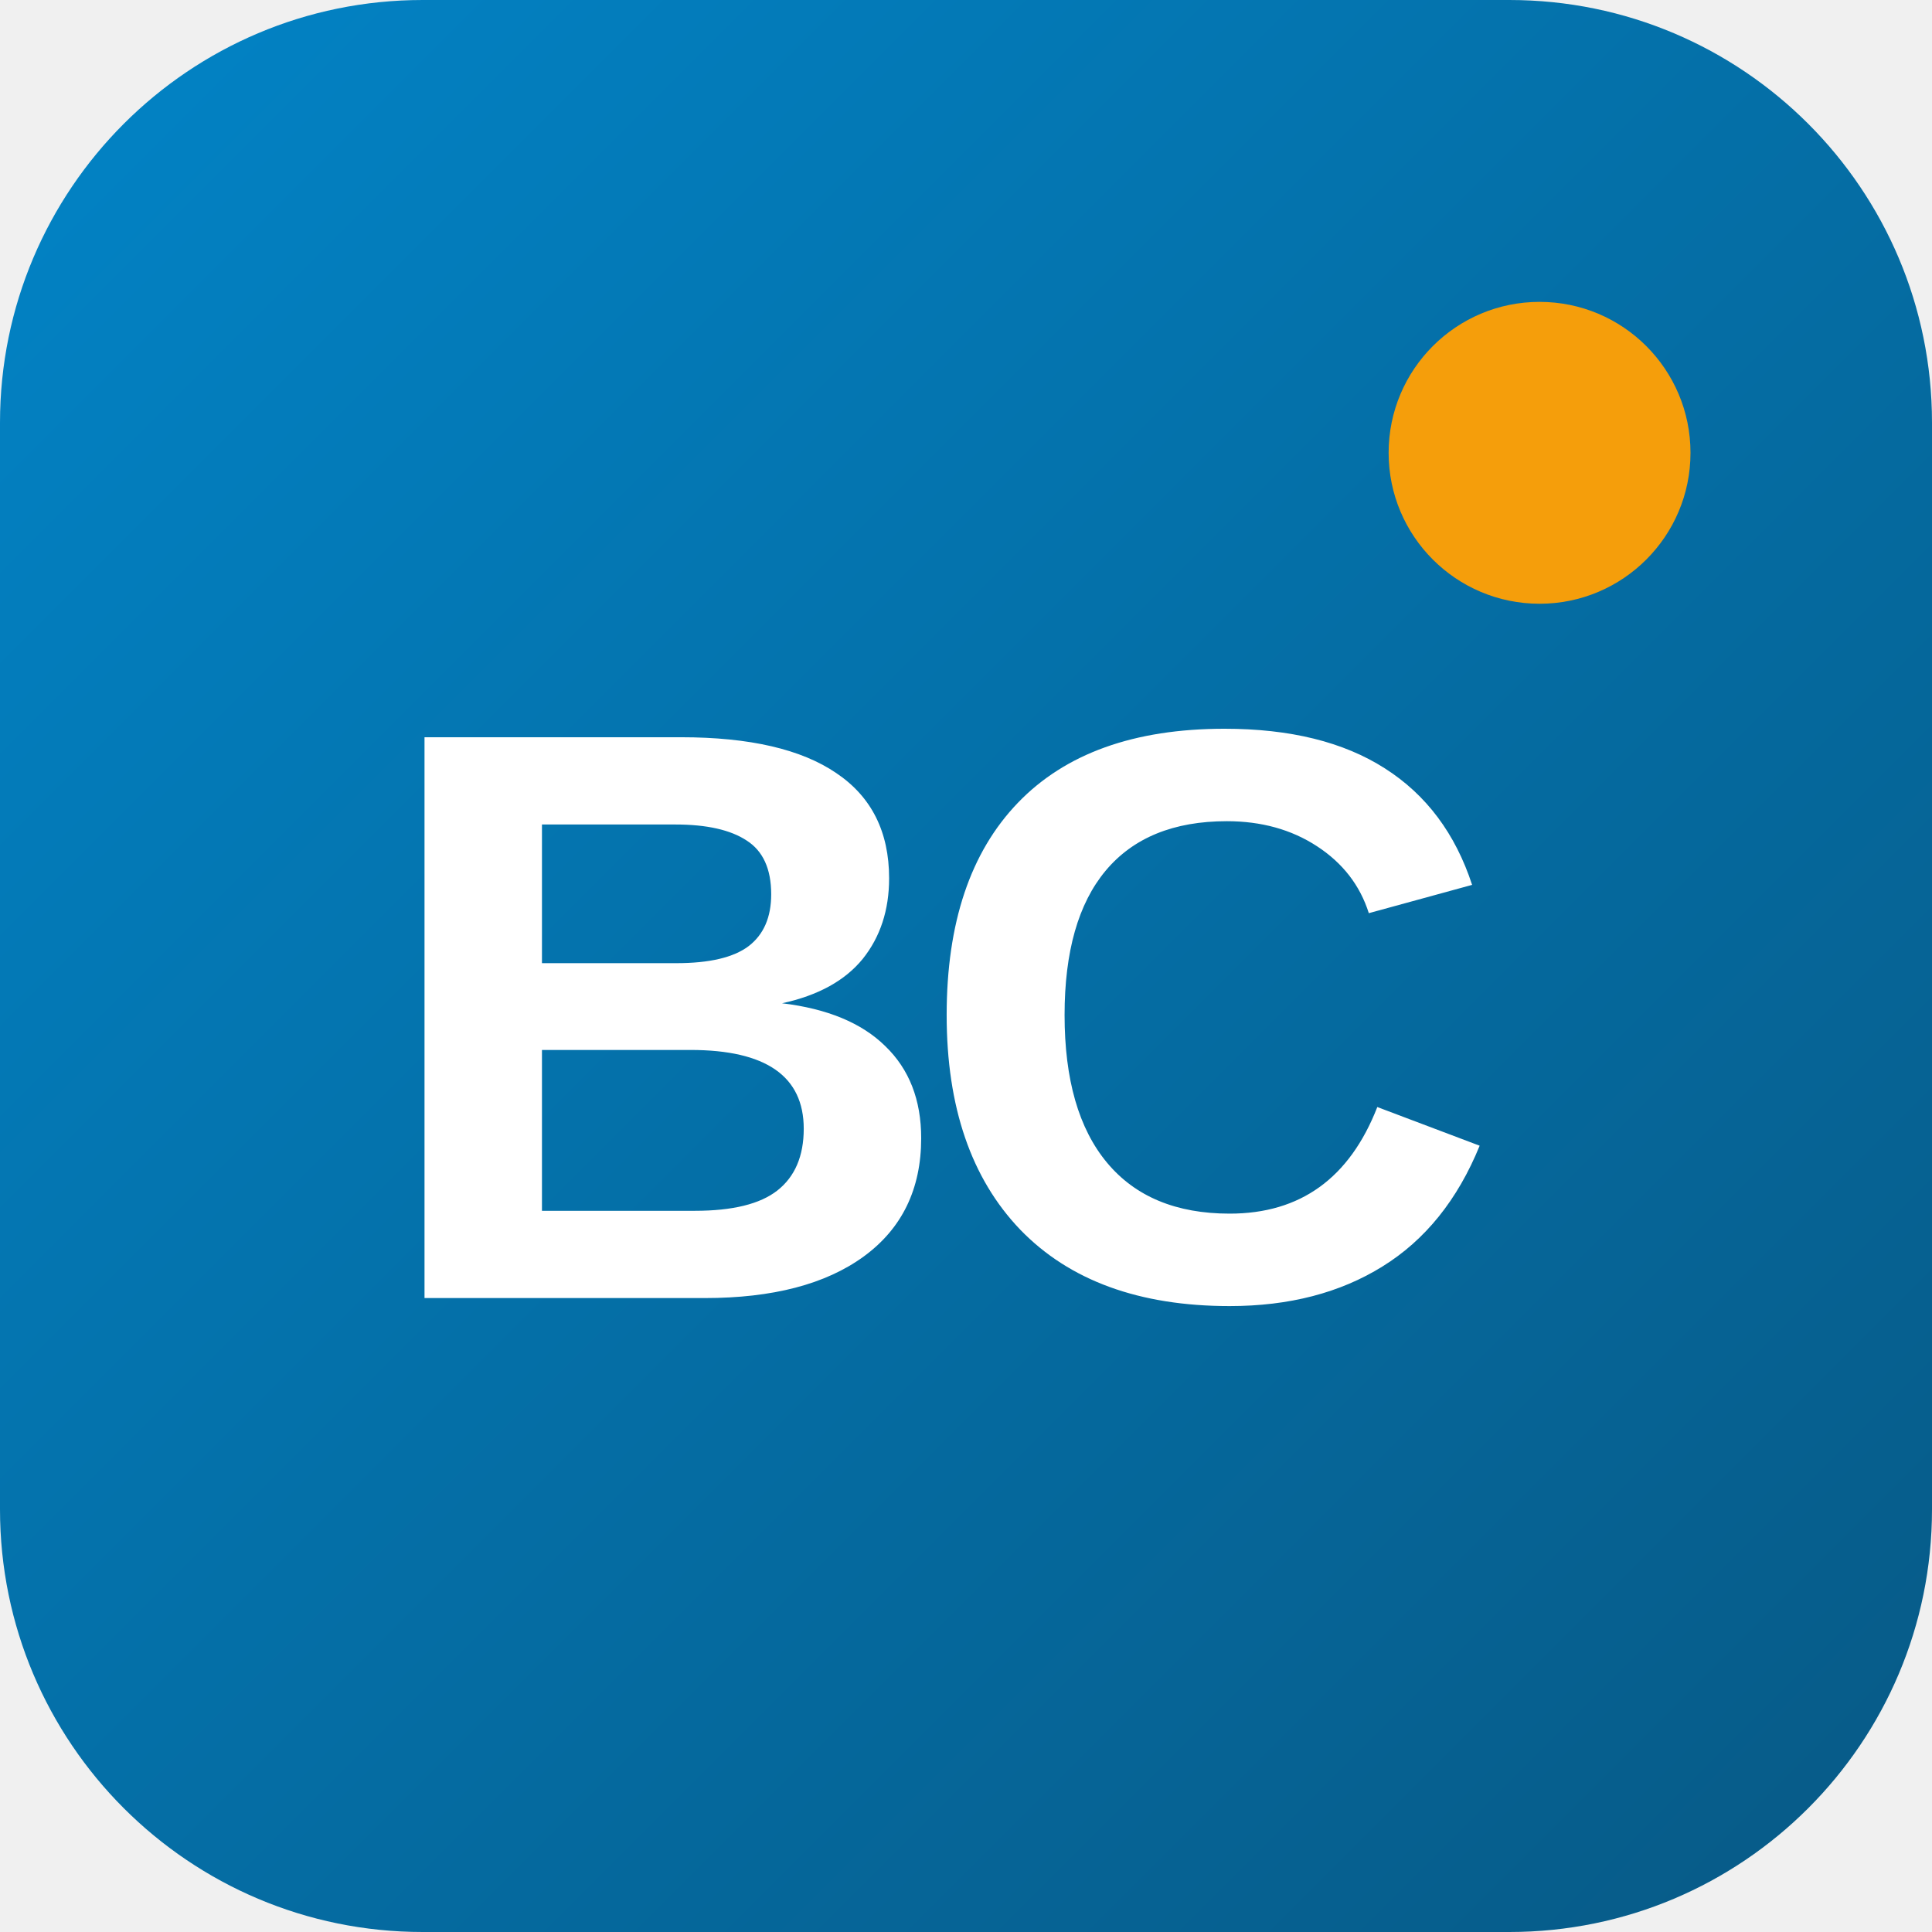
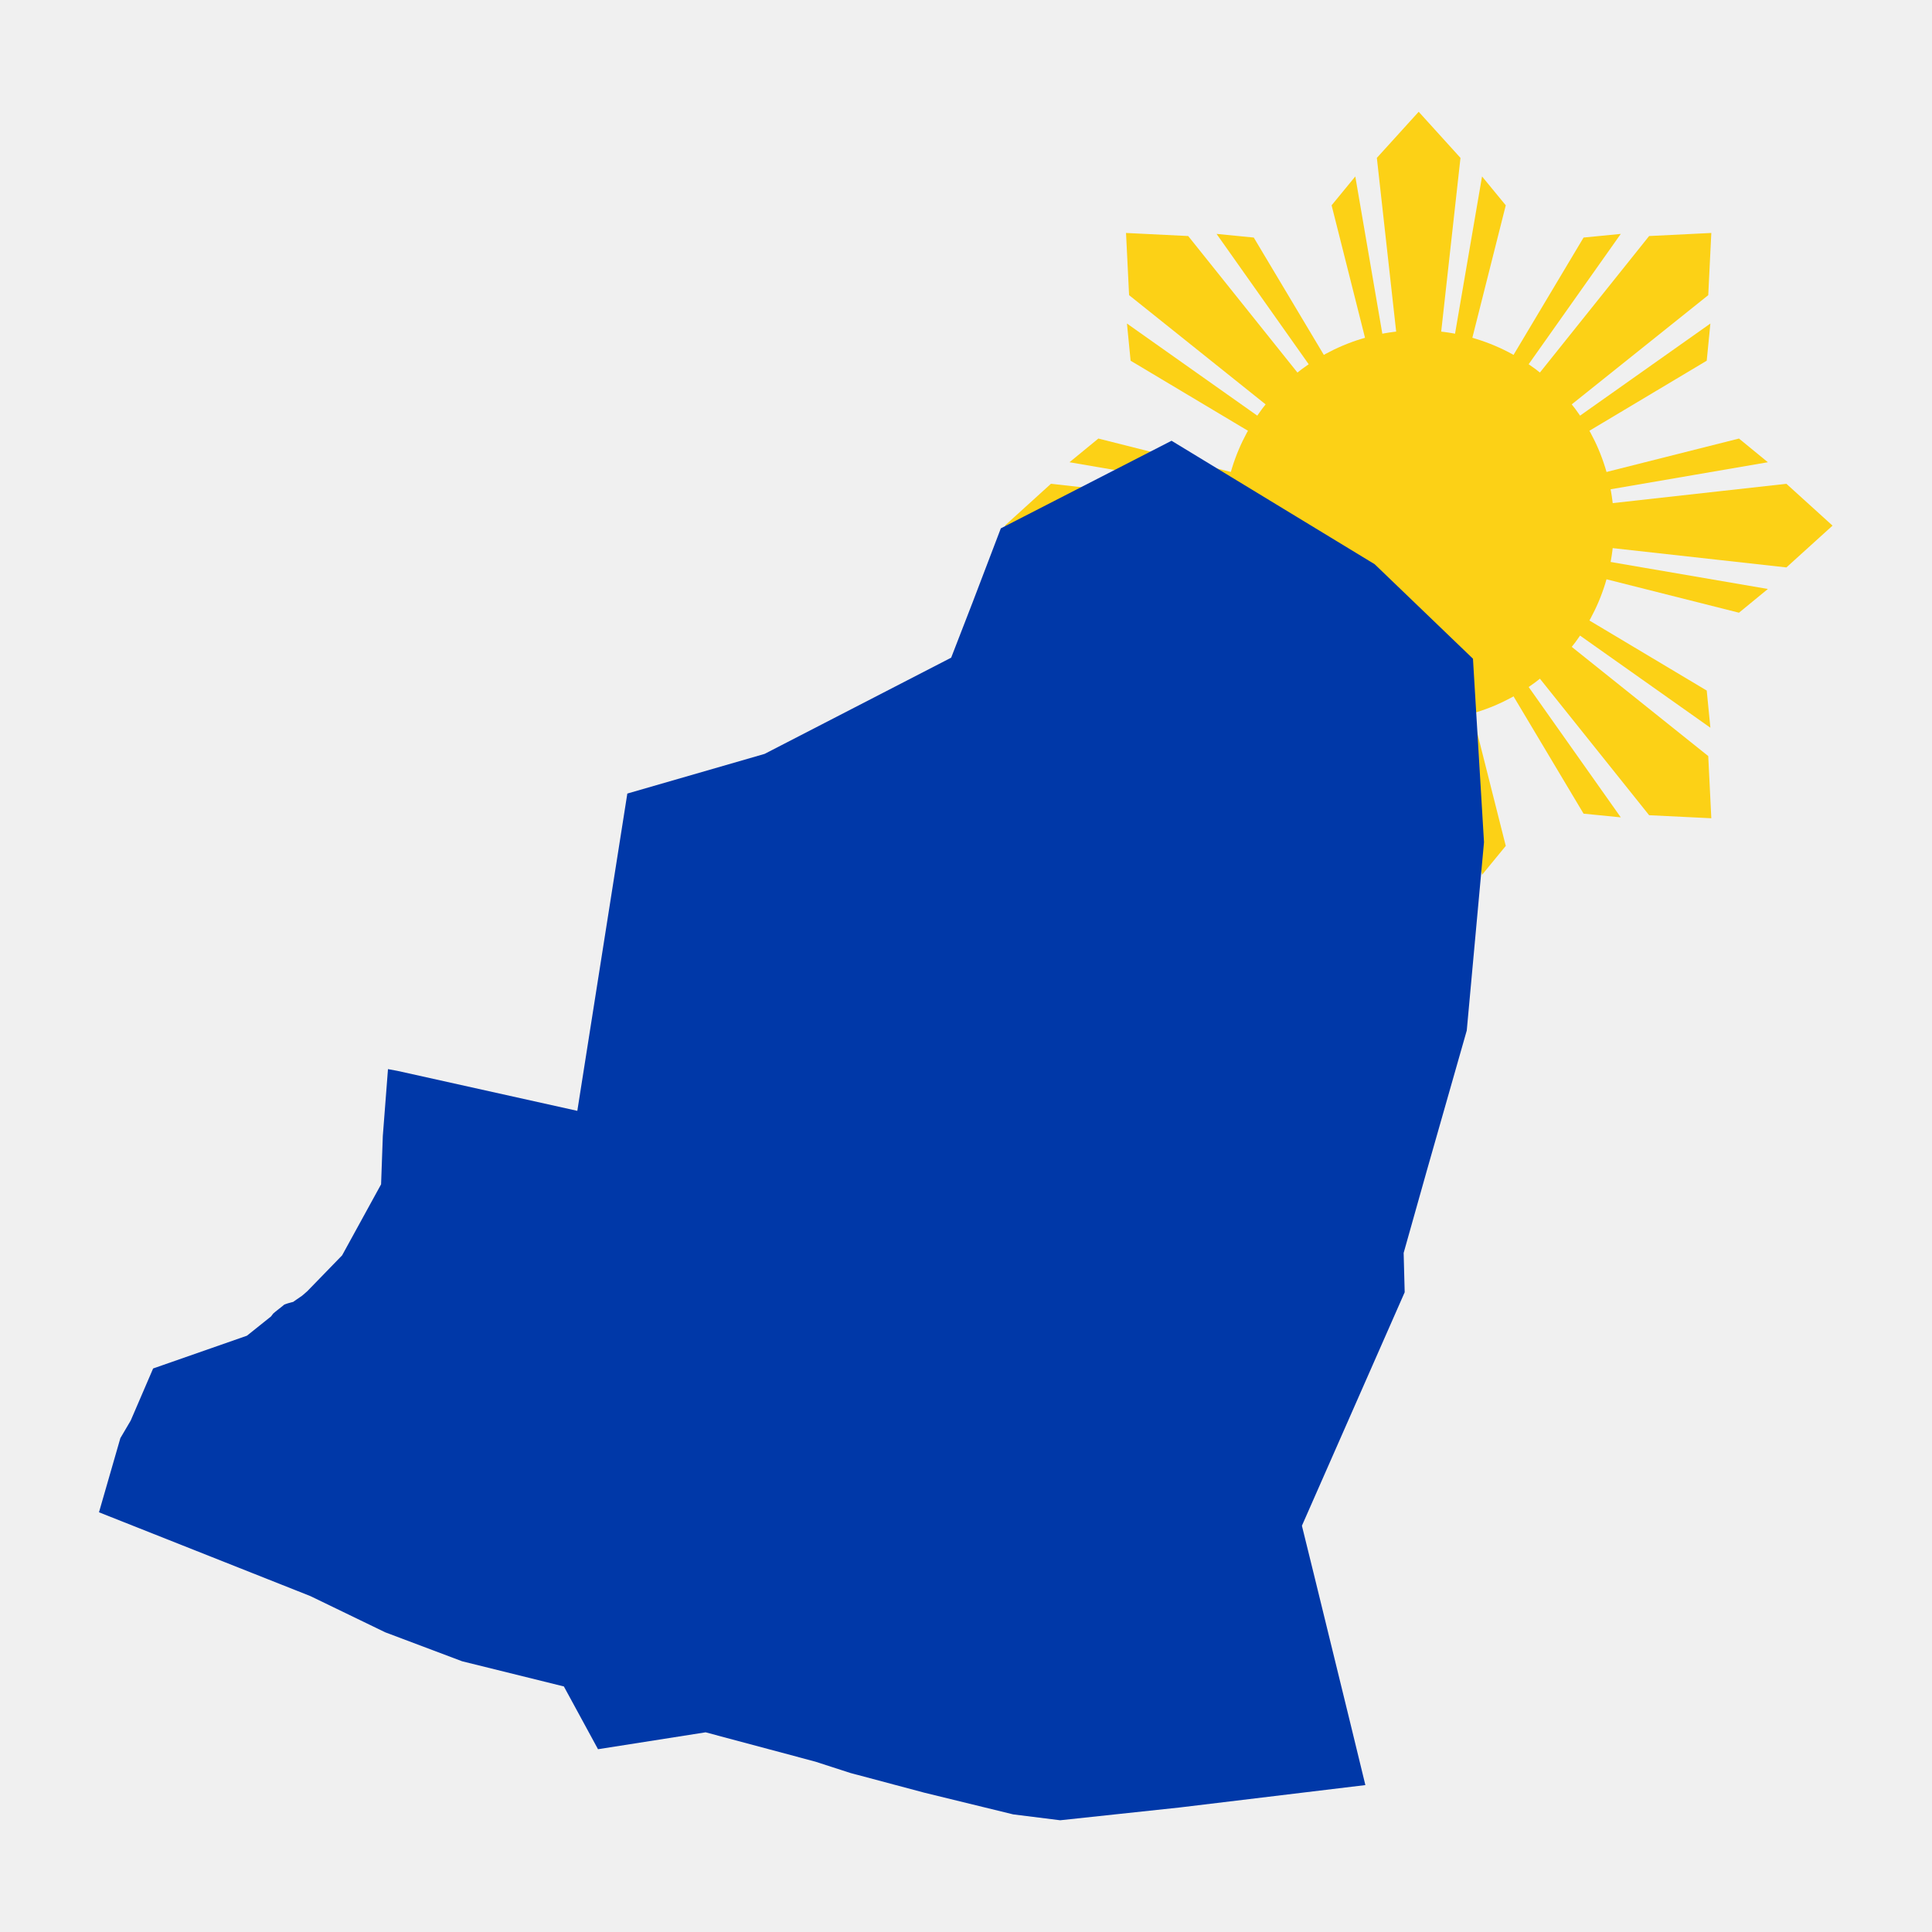
- <svg xmlns="http://www.w3.org/2000/svg" viewBox="0 0 64 64" width="64" height="64">
-   <defs>
-     <linearGradient id="bg" x1="0%" y1="0%" x2="100%" y2="100%">
-       <stop offset="0%" stop-color="#0284c7" />
-       <stop offset="100%" stop-color="#075985" />
-     </linearGradient>
-   </defs>
-   <rect width="64" height="64" rx="14" fill="url(#bg)" />
-   <text x="31" y="43" text-anchor="middle" font-family="Figtree, 'Segoe UI', Arial, sans-serif" font-size="27" font-weight="800" letter-spacing="-1.5" fill="#ffffff">BC</text>
-   <circle cx="51" cy="15" r="5" fill="#f59e0b" />
+ <svg xmlns="http://www.w3.org/2000/svg" viewBox="-28.7 -32.4 560.2 560.2" width="64" height="64" role="img" aria-label="BetterCorella">
+   <g transform="translate(0.0 95.4)">
+     <g fill="#FCD116">
+       <circle cx="382.66" cy="24.61" r="56.63" />
+       <path d="M376.41 -29.14L370.53 -82.02L382.66 -95.39L394.78 -82.02L388.91 -29.14ZM357.41 -68.27L364.28 -76.64L372.66 -27.89L367.91 -26.64ZM397.41 -26.64L392.66 -27.89L401.03 -76.64L407.91 -68.27ZM416.24 -17.82L449.48 -59.36L467.51 -60.25L466.62 -42.21L425.08 -8.98ZM430.47 -58.92L441.26 -59.98L412.71 -19.59L408.47 -22.06ZM429.32 -1.20L426.85 -5.44L467.24 -33.99L466.18 -23.21ZM436.41 18.36L489.28 12.48L502.66 24.61L489.28 36.73L436.41 30.86ZM475.53 -0.64L483.91 6.23L435.16 14.61L433.91 9.86ZM433.91 39.36L435.16 34.61L483.91 42.98L475.53 49.86ZM425.08 58.20L466.62 91.43L467.51 109.46L449.48 108.58L416.24 67.03ZM466.18 72.43L467.24 83.21L426.85 54.66L429.32 50.42ZM408.47 71.28L412.71 68.80L441.26 109.20L430.47 108.13ZM388.91 78.36L394.78 131.23L382.66 144.61L370.53 131.23L376.41 78.36ZM407.91 117.48L401.03 125.86L392.66 77.11L397.41 75.86ZM367.91 75.86L372.66 77.11L364.28 125.86L357.41 117.48ZM349.07 67.03L315.83 108.58L297.80 109.46L298.69 91.43L340.23 58.20ZM334.84 108.13L324.05 109.20L352.60 68.80L356.85 71.28ZM335.99 50.42L338.46 54.66L298.07 83.21L299.13 72.43ZM328.91 30.86L276.03 36.73L262.66 24.61L276.03 12.48L328.91 18.36ZM289.78 49.86L281.41 42.98L330.16 34.61L331.41 39.36ZM331.41 9.86L330.16 14.61L281.41 6.23L289.78 -0.64ZM340.23 -8.98L298.69 -42.21L297.80 -60.25L315.83 -59.36L349.07 -17.82ZM299.13 -23.21L298.07 -33.99L338.46 -5.44L335.99 -1.20ZM356.85 -22.06L352.60 -19.59L324.05 -59.98L334.84 -58.92Z" />
+     </g>
+     <path fill="#0038A8" d="M401.6 116.4L396.6 171.0L385.0 211.7L378.3 235.5L378.6 246.9L348.8 314.6L352.2 328.4L362.8 371.7L367.2 389.8L313.3 396.3L278.7 400.0L265.1 398.3L239.3 392.0L217.9 386.3L207.7 383.0L175.9 374.5L144.7 379.4L134.8 361.2L105.3 353.9L83.0 345.5L61.3 335.0L0.0 310.7L6.2 289.2L9.2 284.1L15.7 269.0L42.9 259.5L49.9 253.9L50.5 253.1L51.2 252.5L53.1 251.0L53.7 250.5L54.2 250.3L54.8 250.1L55.9 249.8L56.3 249.7L57.3 249.0L58.9 247.9L59.6 247.3L60.4 246.6L70.5 236.2L81.8 215.6L82.3 201.6L83.8 182.2L86.5 182.7L138.7 194.3L153.2 102.3L193.0 90.8L247.1 62.9L253.3 46.9L261.5 25.4L311.0 0.0L369.9 35.8L398.4 63.2L401.6 116.4Z" />
+   </g>
</svg>
